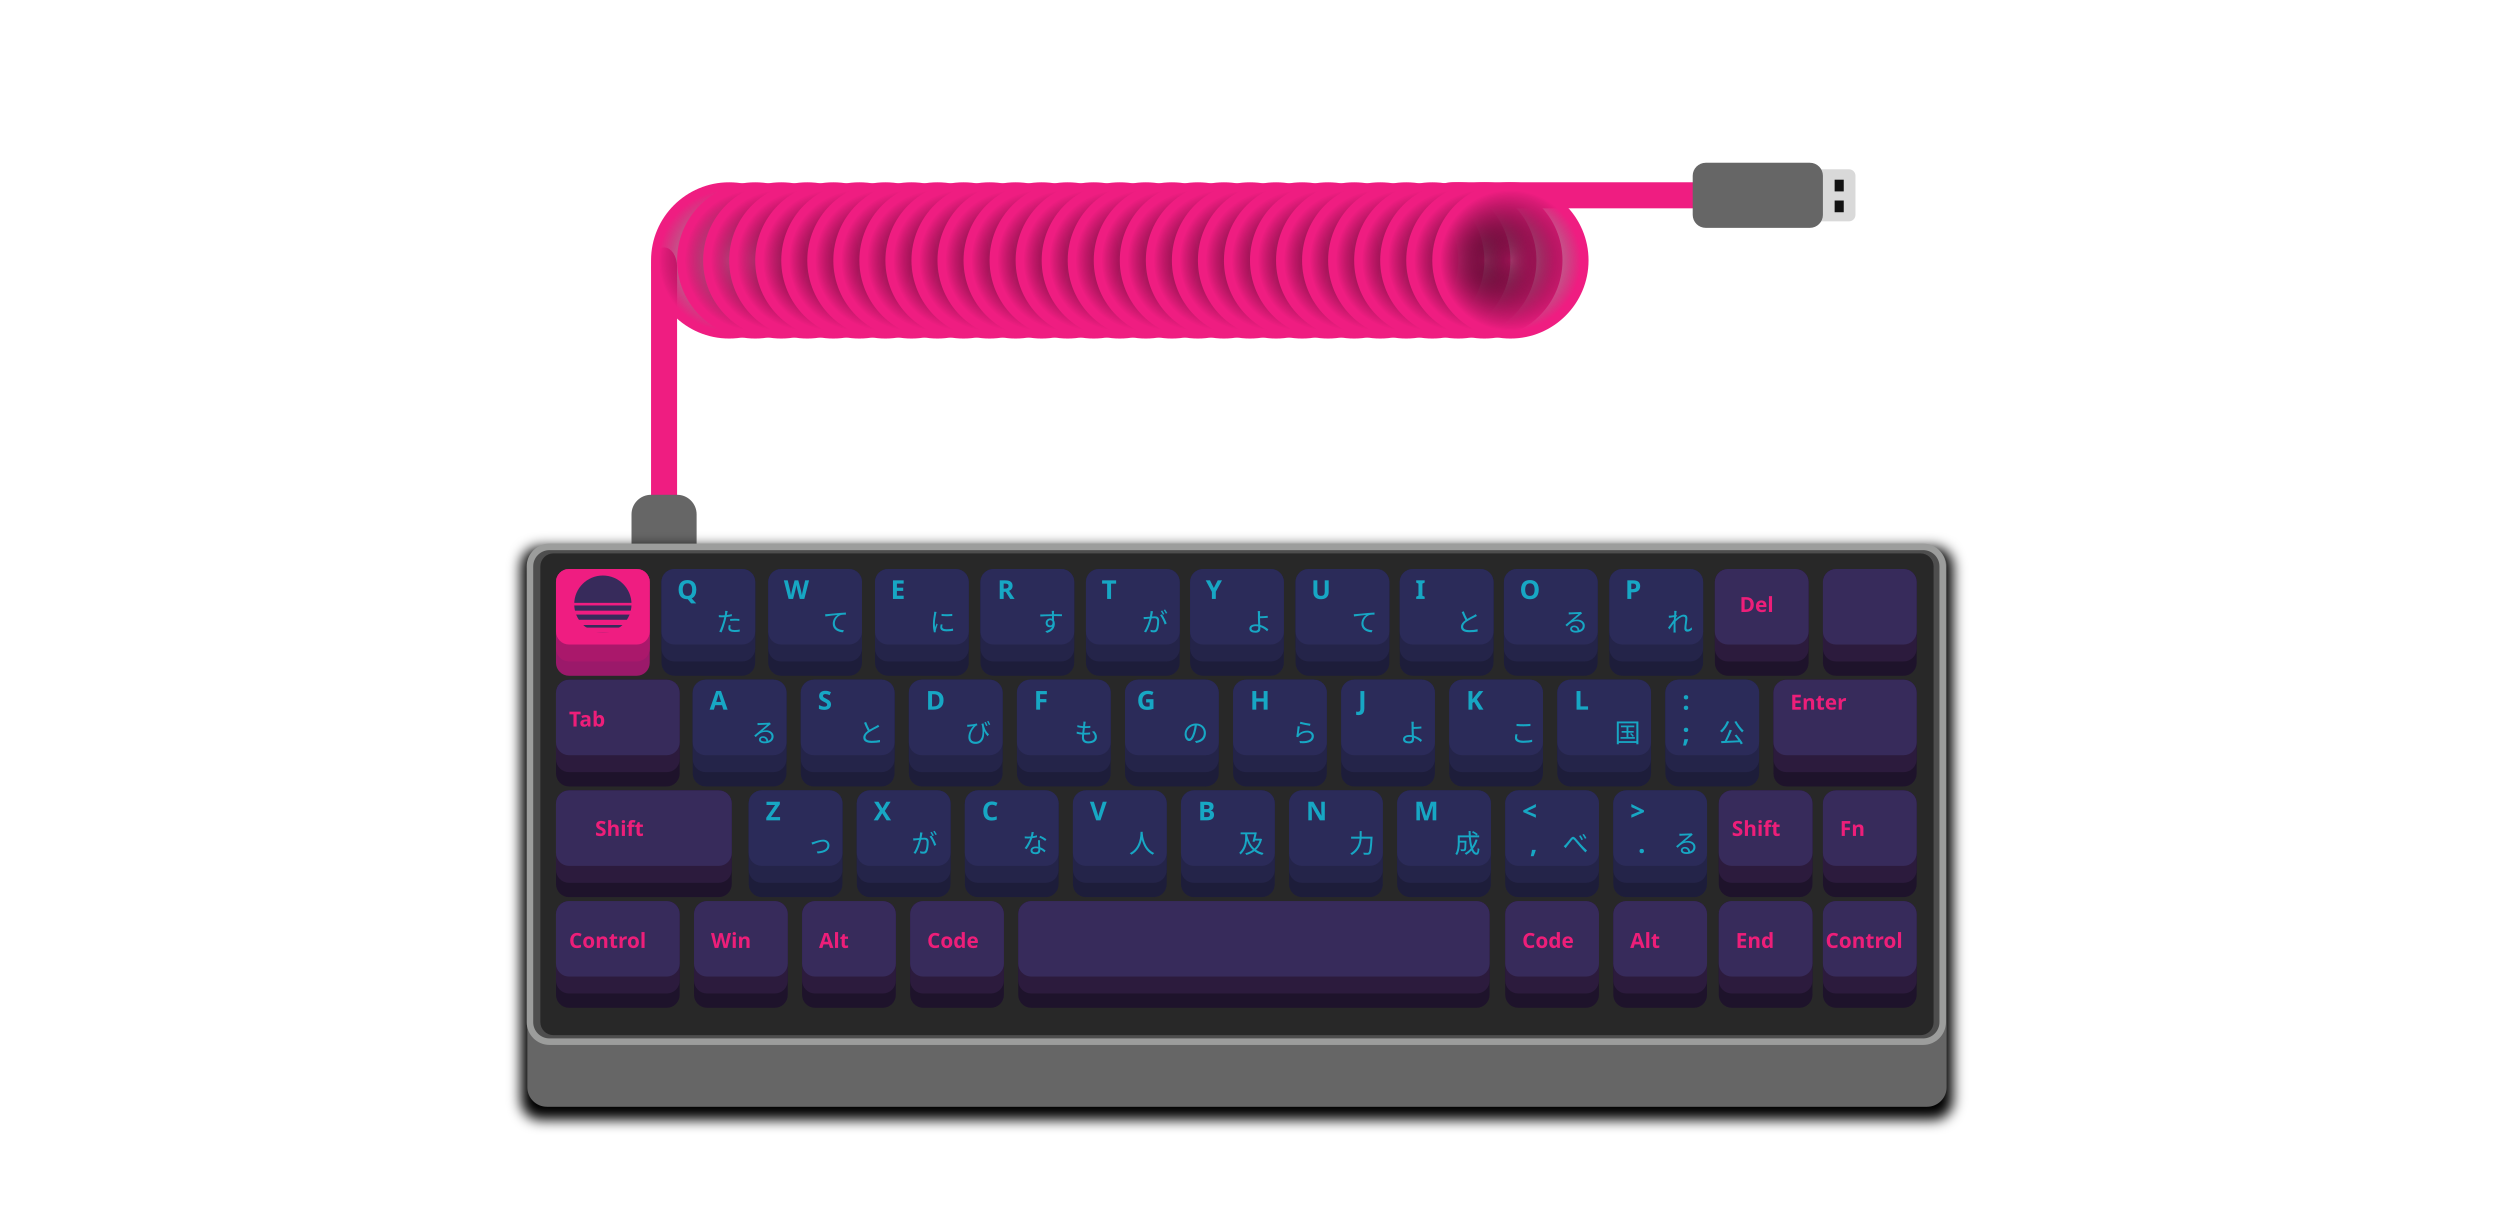
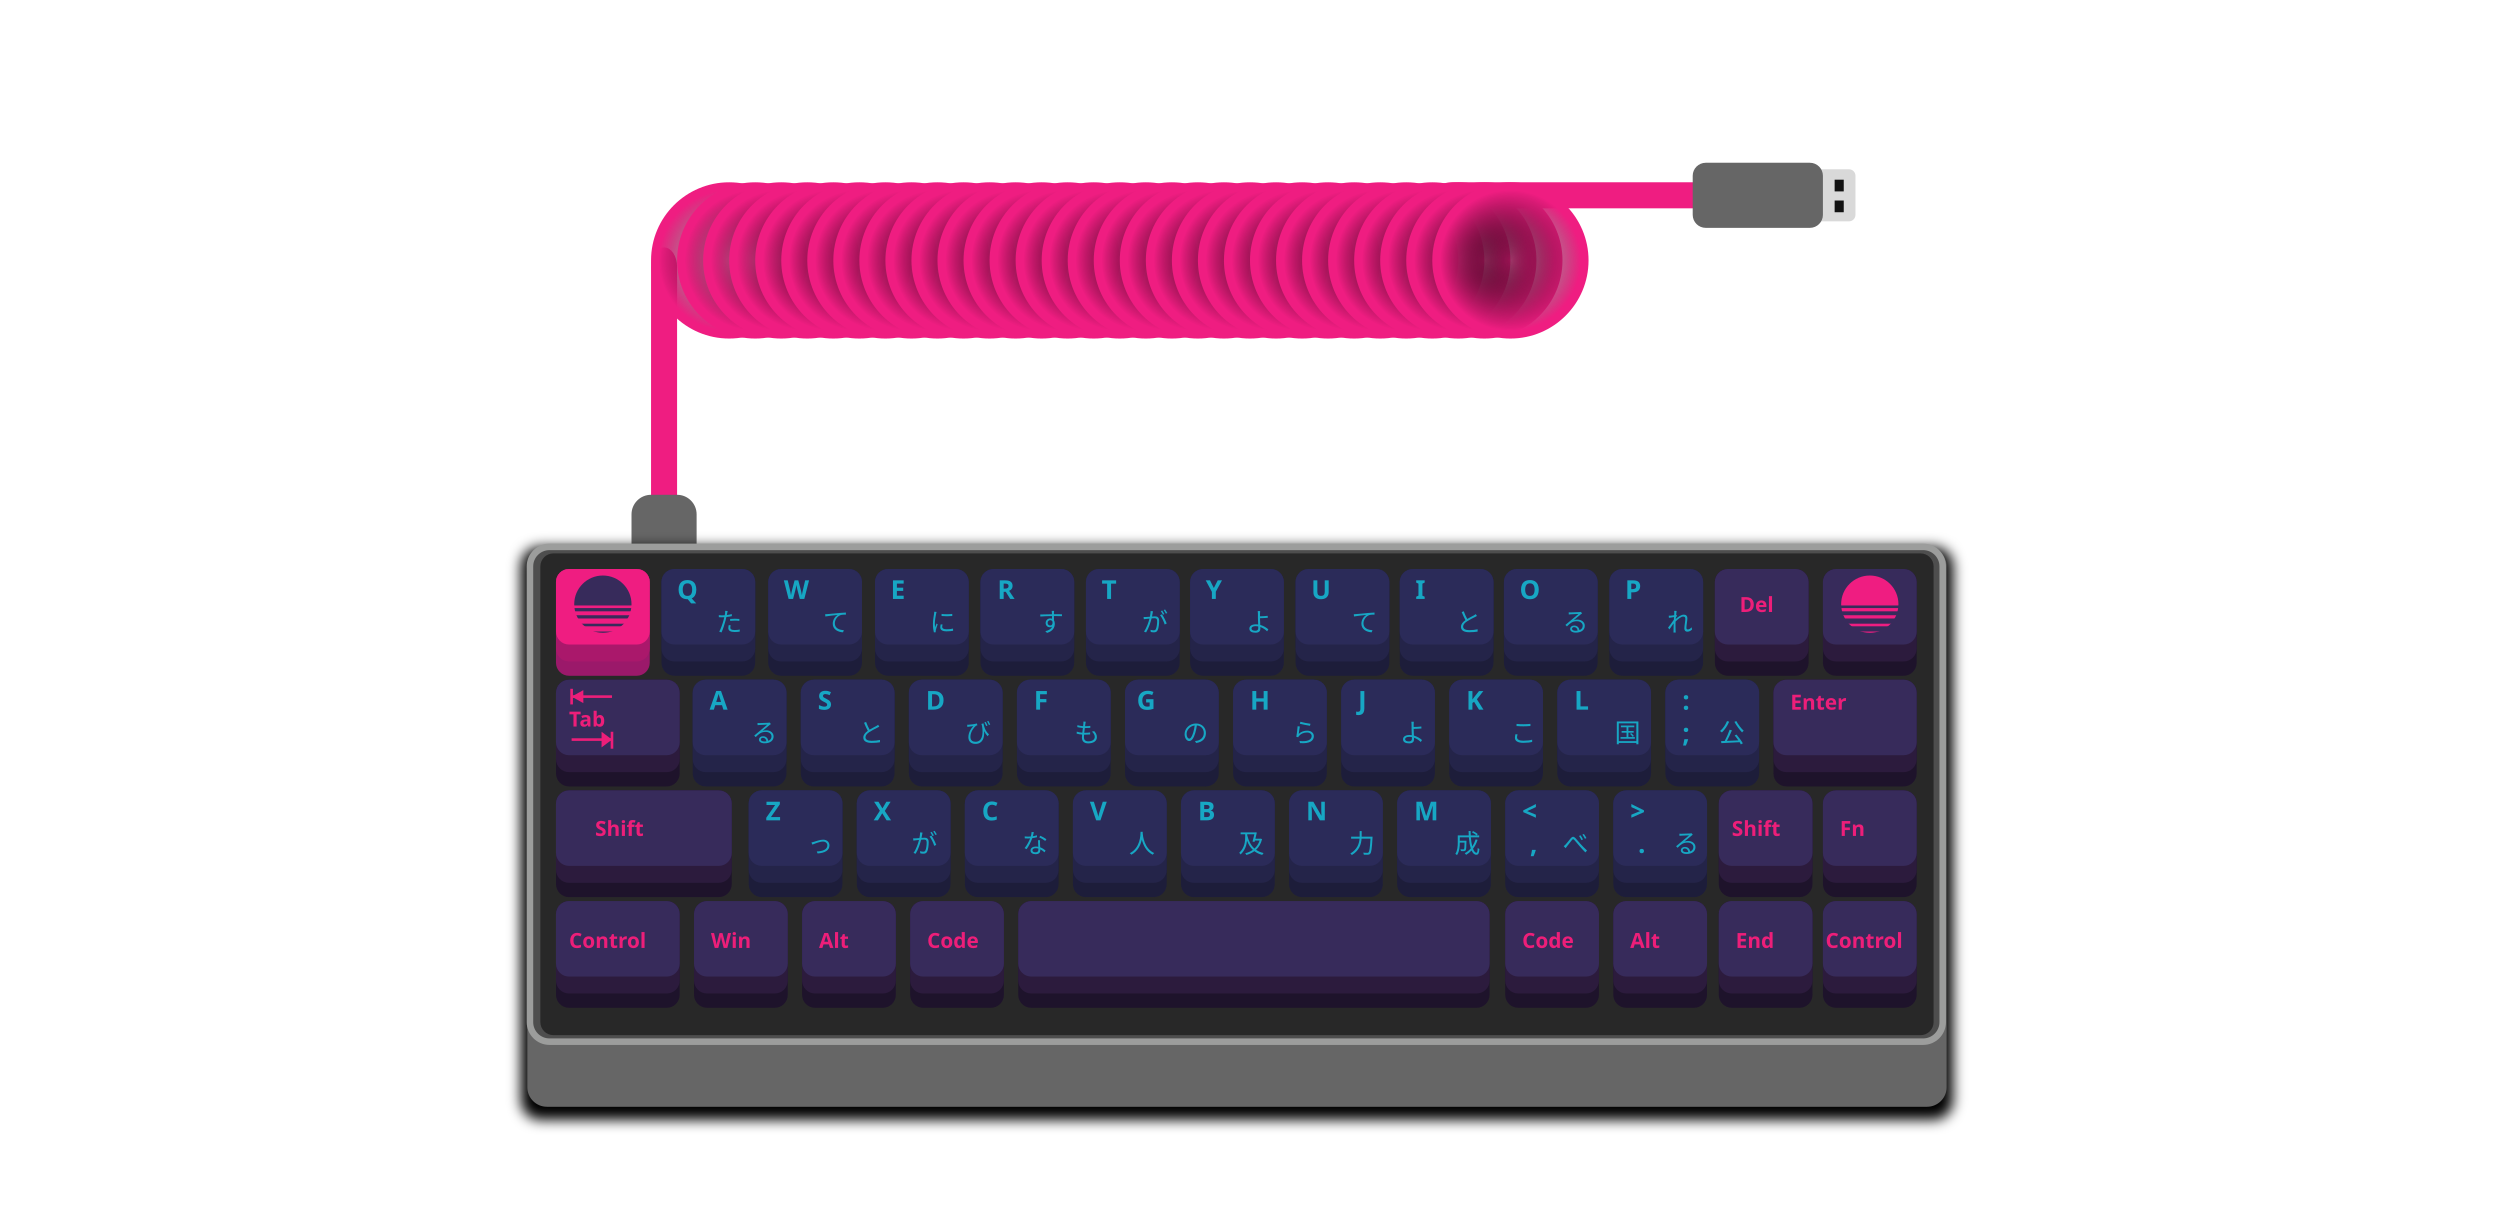
<svg xmlns="http://www.w3.org/2000/svg" version="1.1" width="100%" height="100%" viewBox="0 0 1920 930">
  <style>
        .rgb {
            animation-name: rgb;
            animation-duration: 5s;
	        animation-iteration-count: infinite;
	        animation-direction: alternate;
	        animation-timing-function: linear; 
        }
        @keyframes rgb {
            0% { fill: #ee6055; }
            25% { fill: #60d394; }
            50% { fill: #aaf683; }
            75% { fill: #ffd97d; }
            100% { fill: #ff9b85; }
        }
</style>
  <defs>
    <filter id="blur">
      <feGaussianBlur in="SourceGraphic" stdDeviation="5" />
    </filter>
    <radialGradient id="gradiente" cx="50%" cy="50%" r="50%" fx="50%" fy="50%">
      <stop offset="0%" style="stop-color:black;stop-opacity:0" />
      <stop offset="90%" style="stop-color:#ef1d81;stop-opacity:1" />
    </radialGradient>
  </defs>
  <rect x="500" y="190" rx="15" ry="15" width="20" height="250" fill="#ef1d81" />
  <rect x="485" y="380" rx="15" ry="15" width="50" height="100" fill="#666666" />
  <rect x="1100" y="140" rx="15" ry="15" width="240" height="20" fill="#ef1d81" />
  <rect x="1385" y="130" rx="5" ry="5" width="40" height="40" fill="#d9d9d9" />
  <rect x="1300" y="125" rx="10" ry="10" width="100" height="50" fill="#666666" />
  <rect x="1409" y="138" width="7" height="9" fill="#121212" />
  <rect x="1409" y="154" width="7" height="9" fill="#121212" />
  <circle cx="560" cy="200" r="60" fill="url(#gradiente)" />
  <circle cx="580" cy="200" r="60" fill="url(#gradiente)" />
  <circle cx="600" cy="200" r="60" fill="url(#gradiente)" />
  <circle cx="620" cy="200" r="60" fill="url(#gradiente)" />
  <circle cx="640" cy="200" r="60" fill="url(#gradiente)" />
  <circle cx="660" cy="200" r="60" fill="url(#gradiente)" />
  <circle cx="680" cy="200" r="60" fill="url(#gradiente)" />
  <circle cx="700" cy="200" r="60" fill="url(#gradiente)" />
  <circle cx="720" cy="200" r="60" fill="url(#gradiente)" />
  <circle cx="740" cy="200" r="60" fill="url(#gradiente)" />
  <circle cx="760" cy="200" r="60" fill="url(#gradiente)" />
  <circle cx="780" cy="200" r="60" fill="url(#gradiente)" />
  <circle cx="800" cy="200" r="60" fill="url(#gradiente)" />
  <circle cx="820" cy="200" r="60" fill="url(#gradiente)" />
  <circle cx="840" cy="200" r="60" fill="url(#gradiente)" />
  <circle cx="860" cy="200" r="60" fill="url(#gradiente)" />
  <circle cx="880" cy="200" r="60" fill="url(#gradiente)" />
  <circle cx="900" cy="200" r="60" fill="url(#gradiente)" />
  <circle cx="920" cy="200" r="60" fill="url(#gradiente)" />
  <circle cx="940" cy="200" r="60" fill="url(#gradiente)" />
  <circle cx="960" cy="200" r="60" fill="url(#gradiente)" />
  <circle cx="980" cy="200" r="60" fill="url(#gradiente)" />
  <circle cx="1000" cy="200" r="60" fill="url(#gradiente)" />
  <circle cx="1020" cy="200" r="60" fill="url(#gradiente)" />
  <circle cx="1040" cy="200" r="60" fill="url(#gradiente)" />
  <circle cx="1060" cy="200" r="60" fill="url(#gradiente)" />
  <circle cx="1080" cy="200" r="60" fill="url(#gradiente)" />
  <circle cx="1100" cy="200" r="60" fill="url(#gradiente)" />
  <circle cx="1120" cy="200" r="60" fill="url(#gradiente)" />
  <circle cx="1140" cy="200" r="60" fill="url(#gradiente)" />
  <circle cx="1160" cy="200" r="60" fill="url(#gradiente)" />
  <rect x="400" y="420" rx="15" ry="15" width="1100" height="440" class="rgb" filter="url(#blur)" />
  <rect x="405" y="420" rx="15" ry="15" width="1090" height="430" fill="#666666" />
  <rect x="407" y="420" rx="15" ry="15" width="1085" height="380" fill="#4e4e4e" stroke="#9c9d9c" stroke-width="5" />
  <rect x="415" y="425" rx="10" ry="10" width="1070" height="370" fill="#282828" />
  <rect x="427" y="437" rx="10" ry="10" width="72" height="82" fill="#9b196a" />
  <rect x="427" y="437" rx="10" ry="10" width="72" height="71" fill="#aa186b" />
  <rect x="427" y="437" rx="10" ry="10" width="72" height="58" fill="#ef1d81" />
  <circle cx="463" cy="464" r="22" fill="#372b5b" />
-   <rect x="430" y="463" width="65" height="2" fill="#ef1d81" />
-   <rect x="430" y="469" width="65" height="3" fill="#ef1d81" />
-   <rect x="430" y="476" width="65" height="4" fill="#ef1d81" />
-   <rect x="430" y="482" width="65" height="4" fill="#ef1d81" />
+   <line x1="430" y1="466" x2="490" y2="466" stroke="#ef1d81" stroke-width="2" />
+   <line x1="430" y1="471" x2="490" y2="471" stroke="#ef1d81" stroke-width="3" />
+   <line x1="430" y1="477" x2="490" y2="477" stroke="#ef1d81" stroke-width="4" />
+   <line x1="430" y1="483" x2="490" y2="483" stroke="#ef1d81" stroke-width="4" />
  <rect x="508" y="437" rx="10" ry="10" width="72" height="82" fill="#1d1d3a" />
  <rect x="508" y="437" rx="10" ry="10" width="72" height="71" fill="#242449" />
  <rect x="508" y="437" rx="10" ry="10" width="72" height="58" fill="#2b2b59" />
  <text x="520" y="460" fill="#17a7c4" font-family="Verdana" font-weight="600" font-size="20">Q</text>
  <text x="550" y="485" fill="#17a7c4" font-family="Verdana" font-weight="500" font-size="20">た</text>
  <rect x="590" y="437" rx="10" ry="10" width="72" height="82" fill="#1d1d3a" />
  <rect x="590" y="437" rx="10" ry="10" width="72" height="71" fill="#242449" />
  <rect x="590" y="437" rx="10" ry="10" width="72" height="58" fill="#2b2b59" />
  <text x="602" y="460" fill="#17a7c4" font-family="Verdana" font-weight="600" font-size="20">W</text>
  <text x="632" y="485" fill="#17a7c4" font-family="Verdana" font-weight="500" font-size="20">て</text>
  <rect x="672" y="437" rx="10" ry="10" width="72" height="82" fill="#1d1d3a" />
  <rect x="672" y="437" rx="10" ry="10" width="72" height="71" fill="#242449" />
  <rect x="672" y="437" rx="10" ry="10" width="72" height="58" fill="#2b2b59" />
  <text x="684" y="460" fill="#17a7c4" font-family="Verdana" font-weight="600" font-size="20">E</text>
  <text x="714" y="485" fill="#17a7c4" font-family="Verdana" font-weight="500" font-size="20">に</text>
  <rect x="753" y="437" rx="10" ry="10" width="72" height="82" fill="#1d1d3a" />
  <rect x="753" y="437" rx="10" ry="10" width="72" height="71" fill="#242449" />
  <rect x="753" y="437" rx="10" ry="10" width="72" height="58" fill="#2b2b59" />
  <text x="766" y="460" fill="#17a7c4" font-family="Verdana" font-weight="600" font-size="20">R</text>
  <text x="797" y="485" fill="#17a7c4" font-family="Verdana" font-weight="500" font-size="20">す</text>
  <rect x="834" y="437" rx="10" ry="10" width="72" height="82" fill="#1d1d3a" />
  <rect x="834" y="437" rx="10" ry="10" width="72" height="71" fill="#242449" />
  <rect x="834" y="437" rx="10" ry="10" width="72" height="58" fill="#2b2b59" />
  <text x="846" y="460" fill="#17a7c4" font-family="Verdana" font-weight="600" font-size="20">T</text>
  <text x="877" y="485" fill="#17a7c4" font-family="Verdana" font-weight="500" font-size="20">が</text>
  <rect x="914" y="437" rx="10" ry="10" width="72" height="82" fill="#1d1d3a" />
  <rect x="914" y="437" rx="10" ry="10" width="72" height="71" fill="#242449" />
  <rect x="914" y="437" rx="10" ry="10" width="72" height="58" fill="#2b2b59" />
  <text x="926" y="460" fill="#17a7c4" font-family="Verdana" font-weight="600" font-size="20">Y</text>
  <text x="957" y="485" fill="#17a7c4" font-family="Verdana" font-weight="500" font-size="20">よ</text>
  <rect x="995" y="437" rx="10" ry="10" width="72" height="82" fill="#1d1d3a" />
  <rect x="995" y="437" rx="10" ry="10" width="72" height="71" fill="#242449" />
  <rect x="995" y="437" rx="10" ry="10" width="72" height="58" fill="#2b2b59" />
  <text x="1007" y="460" fill="#17a7c4" font-family="Verdana" font-weight="600" font-size="20">U</text>
  <text x="1038" y="485" fill="#17a7c4" font-family="Verdana" font-weight="500" font-size="20">て</text>
  <rect x="1075" y="437" rx="10" ry="10" width="72" height="82" fill="#1d1d3a" />
  <rect x="1075" y="437" rx="10" ry="10" width="72" height="71" fill="#242449" />
  <rect x="1075" y="437" rx="10" ry="10" width="72" height="58" fill="#2b2b59" />
  <text x="1087" y="460" fill="#17a7c4" font-family="Verdana" font-weight="600" font-size="20">I</text>
  <text x="1118" y="485" fill="#17a7c4" font-family="Verdana" font-weight="500" font-size="20">と</text>
  <rect x="1155" y="437" rx="10" ry="10" width="72" height="82" fill="#1d1d3a" />
  <rect x="1155" y="437" rx="10" ry="10" width="72" height="71" fill="#242449" />
  <rect x="1155" y="437" rx="10" ry="10" width="72" height="58" fill="#2b2b59" />
  <text x="1167" y="460" fill="#17a7c4" font-family="Verdana" font-weight="600" font-size="20">O</text>
  <text x="1200" y="485" fill="#17a7c4" font-family="Verdana" font-weight="500" font-size="20">る</text>
  <rect x="1236" y="437" rx="10" ry="10" width="72" height="82" fill="#1d1d3a" />
  <rect x="1236" y="437" rx="10" ry="10" width="72" height="71" fill="#242449" />
  <rect x="1236" y="437" rx="10" ry="10" width="72" height="58" fill="#2b2b59" />
  <text x="1248" y="460" fill="#17a7c4" font-family="Verdana" font-weight="600" font-size="20">P</text>
  <text x="1280" y="485" fill="#17a7c4" font-family="Verdana" font-weight="500" font-size="20">れ</text>
  <rect x="1317" y="437" rx="10" ry="10" width="72" height="82" fill="#1e132b" />
  <rect x="1317" y="437" rx="10" ry="10" width="72" height="71" fill="#2c1b3d" />
  <rect x="1317" y="437" rx="10" ry="10" width="72" height="58" fill="#372b5b" />
  <text x="1336" y="470" fill="#ed1e79" font-family="Verdana" font-weight="600" font-size="16">Del</text>
  <rect x="1400" y="437" rx="10" ry="10" width="72" height="82" fill="#1e132b" />
  <rect x="1400" y="437" rx="10" ry="10" width="72" height="71" fill="#2c1b3d" />
  <rect x="1400" y="437" rx="10" ry="10" width="72" height="58" fill="#372b5b" />
+   <circle cx="1436" cy="464" r="22" fill="#ef1d81" />
+   <line x1="1410" y1="466" x2="1460" y2="466" stroke="#372b5b" stroke-width="2" />
+   <line x1="1410" y1="471" x2="1460" y2="471" stroke="#372b5b" stroke-width="3" />
+   <line x1="1410" y1="477" x2="1460" y2="477" stroke="#372b5b" stroke-width="4" />
+   <line x1="1410" y1="483" x2="1460" y2="483" stroke="#372b5b" stroke-width="4" />
  <rect x="427" y="522" rx="10" ry="10" width="95" height="82" fill="#1e132b" />
  <rect x="427" y="522" rx="10" ry="10" width="95" height="71" fill="#2c1b3d" />
  <rect x="427" y="522" rx="10" ry="10" width="95" height="58" fill="#372b5b" />
  <text x="437" y="558" fill="#ed1e79" font-family="Verdana" font-weight="600" font-size="16">Tab</text>
+   <line x1="439" y1="535" x2="470" y2="535" stroke="#ed1e79" stroke-width="2" />
+   <line x1="439" y1="568" x2="470" y2="568" stroke="#ed1e79" stroke-width="2" />
+   <line x1="439" y1="541" x2="439" y2="529" stroke="#ed1e79" stroke-width="2" />
+   <line x1="470" y1="575" x2="470" y2="562" stroke="#ed1e79" stroke-width="2" />
+   <polygon points="439,535 448,530 448,540" fill="#ed1e79" />
+   <polygon points="470,568 462,574 462,562" fill="#ed1e79" />
  <rect x="532" y="522" rx="10" ry="10" width="72" height="82" fill="#1d1d3a" />
  <rect x="532" y="522" rx="10" ry="10" width="72" height="71" fill="#242449" />
  <rect x="532" y="522" rx="10" ry="10" width="72" height="58" fill="#2b2b59" />
  <text x="545" y="545" fill="#17a7c4" font-family="Verdana" font-weight="600" font-size="20">A</text>
  <text x="577" y="570" fill="#17a7c4" font-family="Verdana" font-weight="500" font-size="20">る</text>
  <rect x="615" y="522" rx="10" ry="10" width="72" height="82" fill="#1d1d3a" />
  <rect x="615" y="522" rx="10" ry="10" width="72" height="71" fill="#242449" />
  <rect x="615" y="522" rx="10" ry="10" width="72" height="58" fill="#2b2b59" />
  <text x="628" y="545" fill="#17a7c4" font-family="Verdana" font-weight="600" font-size="20">S</text>
  <text x="659" y="570" fill="#17a7c4" font-family="Verdana" font-weight="500" font-size="20">と</text>
  <rect x="698" y="522" rx="10" ry="10" width="72" height="82" fill="#1d1d3a" />
  <rect x="698" y="522" rx="10" ry="10" width="72" height="71" fill="#242449" />
  <rect x="698" y="522" rx="10" ry="10" width="72" height="58" fill="#2b2b59" />
  <text x="711" y="545" fill="#17a7c4" font-family="Verdana" font-weight="600" font-size="20">D</text>
  <text x="741" y="570" fill="#17a7c4" font-family="Verdana" font-weight="500" font-size="20">び</text>
  <rect x="781" y="522" rx="10" ry="10" width="72" height="82" fill="#1d1d3a" />
  <rect x="781" y="522" rx="10" ry="10" width="72" height="71" fill="#242449" />
  <rect x="781" y="522" rx="10" ry="10" width="72" height="58" fill="#2b2b59" />
  <text x="794" y="545" fill="#17a7c4" font-family="Verdana" font-weight="600" font-size="20">F</text>
  <text x="825" y="570" fill="#17a7c4" font-family="Verdana" font-weight="500" font-size="20">も</text>
  <rect x="864" y="522" rx="10" ry="10" width="72" height="82" fill="#1d1d3a" />
  <rect x="864" y="522" rx="10" ry="10" width="72" height="71" fill="#242449" />
  <rect x="864" y="522" rx="10" ry="10" width="72" height="58" fill="#2b2b59" />
  <text x="873" y="545" fill="#17a7c4" font-family="Verdana" font-weight="600" font-size="20">G</text>
  <text x="908" y="570" fill="#17a7c4" font-family="Verdana" font-weight="500" font-size="20">の</text>
  <rect x="947" y="522" rx="10" ry="10" width="72" height="82" fill="#1d1d3a" />
  <rect x="947" y="522" rx="10" ry="10" width="72" height="71" fill="#242449" />
  <rect x="947" y="522" rx="10" ry="10" width="72" height="58" fill="#2b2b59" />
  <text x="960" y="545" fill="#17a7c4" font-family="Verdana" font-weight="600" font-size="20">H</text>
  <text x="992" y="570" fill="#17a7c4" font-family="Verdana" font-weight="500" font-size="20">ら</text>
  <rect x="1030" y="522" rx="10" ry="10" width="72" height="82" fill="#1d1d3a" />
  <rect x="1030" y="522" rx="10" ry="10" width="72" height="71" fill="#242449" />
  <rect x="1030" y="522" rx="10" ry="10" width="72" height="58" fill="#2b2b59" />
  <text x="1043" y="545" fill="#17a7c4" font-family="Verdana" font-weight="600" font-size="20">J</text>
  <text x="1075" y="570" fill="#17a7c4" font-family="Verdana" font-weight="500" font-size="20">よ</text>
  <rect x="1113" y="522" rx="10" ry="10" width="72" height="82" fill="#1d1d3a" />
  <rect x="1113" y="522" rx="10" ry="10" width="72" height="71" fill="#242449" />
  <rect x="1113" y="522" rx="10" ry="10" width="72" height="58" fill="#2b2b59" />
  <text x="1126" y="545" fill="#17a7c4" font-family="Verdana" font-weight="600" font-size="20">K</text>
  <text x="1160" y="570" fill="#17a7c4" font-family="Verdana" font-weight="500" font-size="20">こ</text>
  <rect x="1196" y="522" rx="10" ry="10" width="72" height="82" fill="#1d1d3a" />
  <rect x="1196" y="522" rx="10" ry="10" width="72" height="71" fill="#242449" />
  <rect x="1196" y="522" rx="10" ry="10" width="72" height="58" fill="#2b2b59" />
  <text x="1209" y="545" fill="#17a7c4" font-family="Verdana" font-weight="600" font-size="20">L</text>
  <text x="1240" y="570" fill="#17a7c4" font-family="Verdana" font-weight="500" font-size="20">国</text>
  <rect x="1279" y="522" rx="10" ry="10" width="72" height="82" fill="#1d1d3a" />
  <rect x="1279" y="522" rx="10" ry="10" width="72" height="71" fill="#242449" />
  <rect x="1279" y="522" rx="10" ry="10" width="72" height="58" fill="#2b2b59" />
  <text x="1292" y="545" fill="#17a7c4" font-family="Verdana" font-weight="600" font-size="20">:</text>
  <text x="1292" y="570" fill="#17a7c4" font-family="Verdana" font-weight="600" font-size="20">;</text>
  <text x="1320" y="570" fill="#17a7c4" font-family="Verdana" font-weight="500" font-size="20">公</text>
  <rect x="1362" y="522" rx="10" ry="10" width="110" height="82" fill="#1e132b" />
  <rect x="1362" y="522" rx="10" ry="10" width="110" height="71" fill="#2c1b3d" />
  <rect x="1362" y="522" rx="10" ry="10" width="110" height="58" fill="#372b5b" />
  <text x="1375" y="545" fill="#ed1e79" font-family="Verdana" font-weight="600" font-size="16">Enter</text>
  <rect x="427" y="607" rx="10" ry="10" width="135" height="82" fill="#1e132b" />
  <rect x="427" y="607" rx="10" ry="10" width="135" height="71" fill="#2c1b3d" />
  <rect x="427" y="607" rx="10" ry="10" width="135" height="58" fill="#372b5b" />
  <text x="457" y="642" fill="#ed1e79" font-family="Verdana" font-weight="600" font-size="16">Shift</text>
  <rect x="575" y="607" rx="10" ry="10" width="72" height="82" fill="#1d1d3a" />
  <rect x="575" y="607" rx="10" ry="10" width="72" height="71" fill="#242449" />
  <rect x="575" y="607" rx="10" ry="10" width="72" height="58" fill="#2b2b59" />
  <text x="588" y="630" fill="#17a7c4" font-family="Verdana" font-weight="600" font-size="20">Z</text>
  <text x="620" y="655" fill="#17a7c4" font-family="Verdana" font-weight="500" font-size="20">っ</text>
  <rect x="658" y="607" rx="10" ry="10" width="72" height="82" fill="#1d1d3a" />
  <rect x="658" y="607" rx="10" ry="10" width="72" height="71" fill="#242449" />
  <rect x="658" y="607" rx="10" ry="10" width="72" height="58" fill="#2b2b59" />
  <text x="671" y="630" fill="#17a7c4" font-family="Verdana" font-weight="600" font-size="20">X</text>
  <text x="700" y="655" fill="#17a7c4" font-family="Verdana" font-weight="500" font-size="20">が</text>
  <rect x="741" y="607" rx="10" ry="10" width="72" height="82" fill="#1d1d3a" />
  <rect x="741" y="607" rx="10" ry="10" width="72" height="71" fill="#242449" />
  <rect x="741" y="607" rx="10" ry="10" width="72" height="58" fill="#2b2b59" />
  <text x="754" y="630" fill="#17a7c4" font-family="Verdana" font-weight="600" font-size="20">C</text>
  <text x="785" y="655" fill="#17a7c4" font-family="Verdana" font-weight="500" font-size="20">な</text>
  <rect x="824" y="607" rx="10" ry="10" width="72" height="82" fill="#1d1d3a" />
  <rect x="824" y="607" rx="10" ry="10" width="72" height="71" fill="#242449" />
  <rect x="824" y="607" rx="10" ry="10" width="72" height="58" fill="#2b2b59" />
  <text x="837" y="630" fill="#17a7c4" font-family="Verdana" font-weight="600" font-size="20">V</text>
  <text x="867" y="655" fill="#17a7c4" font-family="Verdana" font-weight="500" font-size="20">人</text>
  <rect x="907" y="607" rx="10" ry="10" width="72" height="82" fill="#1d1d3a" />
  <rect x="907" y="607" rx="10" ry="10" width="72" height="71" fill="#242449" />
  <rect x="907" y="607" rx="10" ry="10" width="72" height="58" fill="#2b2b59" />
  <text x="920" y="630" fill="#17a7c4" font-family="Verdana" font-weight="600" font-size="20">B</text>
  <text x="951" y="655" fill="#17a7c4" font-family="Verdana" font-weight="500" font-size="20">及</text>
  <rect x="990" y="607" rx="10" ry="10" width="72" height="82" fill="#1d1d3a" />
  <rect x="990" y="607" rx="10" ry="10" width="72" height="71" fill="#242449" />
  <rect x="990" y="607" rx="10" ry="10" width="72" height="58" fill="#2b2b59" />
  <text x="1003" y="630" fill="#17a7c4" font-family="Verdana" font-weight="600" font-size="20">N</text>
  <text x="1036" y="655" fill="#17a7c4" font-family="Verdana" font-weight="500" font-size="20">力</text>
  <rect x="1073" y="607" rx="10" ry="10" width="72" height="82" fill="#1d1d3a" />
  <rect x="1073" y="607" rx="10" ry="10" width="72" height="71" fill="#242449" />
  <rect x="1073" y="607" rx="10" ry="10" width="72" height="58" fill="#2b2b59" />
  <text x="1086" y="630" fill="#17a7c4" font-family="Verdana" font-weight="600" font-size="20">M</text>
  <text x="1117" y="655" fill="#17a7c4" font-family="Verdana" font-weight="500" font-size="20">成</text>
  <rect x="1156" y="607" rx="10" ry="10" width="72" height="82" fill="#1d1d3a" />
  <rect x="1156" y="607" rx="10" ry="10" width="72" height="71" fill="#242449" />
  <rect x="1156" y="607" rx="10" ry="10" width="72" height="58" fill="#2b2b59" />
  <text x="1169" y="630" fill="#17a7c4" font-family="Verdana" font-weight="600" font-size="20">&lt;</text>
  <text x="1175" y="655" fill="#17a7c4" font-family="Verdana" font-weight="600" font-size="20">,</text>
  <text x="1200" y="655" fill="#17a7c4" font-family="Verdana" font-weight="500" font-size="20">べ</text>
  <rect x="1239" y="607" rx="10" ry="10" width="72" height="82" fill="#1d1d3a" />
  <rect x="1239" y="607" rx="10" ry="10" width="72" height="71" fill="#242449" />
  <rect x="1239" y="607" rx="10" ry="10" width="72" height="58" fill="#2b2b59" />
  <text x="1252" y="630" fill="#17a7c4" font-family="Verdana" font-weight="600" font-size="20">&gt;</text>
  <text x="1258" y="655" fill="#17a7c4" font-family="Verdana" font-weight="600" font-size="20">.</text>
  <text x="1285" y="655" fill="#17a7c4" font-family="Verdana" font-weight="500" font-size="20">る</text>
  <rect x="1320" y="607" rx="10" ry="10" width="72" height="82" fill="#1e132b" />
  <rect x="1320" y="607" rx="10" ry="10" width="72" height="71" fill="#2c1b3d" />
  <rect x="1320" y="607" rx="10" ry="10" width="72" height="58" fill="#372b5b" />
  <text x="1330" y="642" fill="#ed1e79" font-family="Verdana" font-weight="600" font-size="16">Shift</text>
  <rect x="1400" y="607" rx="10" ry="10" width="72" height="82" fill="#1e132b" />
  <rect x="1400" y="607" rx="10" ry="10" width="72" height="71" fill="#2c1b3d" />
  <rect x="1400" y="607" rx="10" ry="10" width="72" height="58" fill="#372b5b" />
  <text x="1413" y="642" fill="#ed1e79" font-family="Verdana" font-weight="600" font-size="16">Fn</text>
  <rect x="427" y="692" rx="10" ry="10" width="95" height="82" fill="#1e132b" />
  <rect x="427" y="692" rx="10" ry="10" width="95" height="71" fill="#2c1b3d" />
  <rect x="427" y="692" rx="10" ry="10" width="95" height="58" fill="#372b5b" />
  <text x="437" y="728" fill="#ed1e79" font-family="Verdana" font-weight="600" font-size="16">Control</text>
  <rect x="533" y="692" rx="10" ry="10" width="72" height="82" fill="#1e132b" />
  <rect x="533" y="692" rx="10" ry="10" width="72" height="71" fill="#2c1b3d" />
  <rect x="533" y="692" rx="10" ry="10" width="72" height="58" fill="#372b5b" />
  <text x="546" y="728" fill="#ed1e79" font-family="Verdana" font-weight="600" font-size="16">Win</text>
  <rect x="616" y="692" rx="10" ry="10" width="72" height="82" fill="#1e132b" />
  <rect x="616" y="692" rx="10" ry="10" width="72" height="71" fill="#2c1b3d" />
  <rect x="616" y="692" rx="10" ry="10" width="72" height="58" fill="#372b5b" />
  <text x="629" y="728" fill="#ed1e79" font-family="Verdana" font-weight="600" font-size="16">Alt</text>
  <rect x="699" y="692" rx="10" ry="10" width="72" height="82" fill="#1e132b" />
  <rect x="699" y="692" rx="10" ry="10" width="72" height="71" fill="#2c1b3d" />
  <rect x="699" y="692" rx="10" ry="10" width="72" height="58" fill="#372b5b" />
  <text x="712" y="728" fill="#ed1e79" font-family="Verdana" font-weight="600" font-size="16">Code</text>
  <rect x="782" y="692" rx="10" ry="10" width="362" height="82" fill="#1e132b" />
  <rect x="782" y="692" rx="10" ry="10" width="362" height="71" fill="#2c1b3d" />
  <rect x="782" y="692" rx="10" ry="10" width="362" height="58" fill="#372b5b" />
  <rect x="1156" y="692" rx="10" ry="10" width="72" height="82" fill="#1e132b" />
  <rect x="1156" y="692" rx="10" ry="10" width="72" height="71" fill="#2c1b3d" />
  <rect x="1156" y="692" rx="10" ry="10" width="72" height="58" fill="#372b5b" />
  <text x="1169" y="728" fill="#ed1e79" font-family="Verdana" font-weight="600" font-size="16">Code</text>
  <rect x="1239" y="692" rx="10" ry="10" width="72" height="82" fill="#1e132b" />
  <rect x="1239" y="692" rx="10" ry="10" width="72" height="71" fill="#2c1b3d" />
  <rect x="1239" y="692" rx="10" ry="10" width="72" height="58" fill="#372b5b" />
  <text x="1252" y="728" fill="#ed1e79" font-family="Verdana" font-weight="600" font-size="16">Alt</text>
  <rect x="1320" y="692" rx="10" ry="10" width="72" height="82" fill="#1e132b" />
  <rect x="1320" y="692" rx="10" ry="10" width="72" height="71" fill="#2c1b3d" />
  <rect x="1320" y="692" rx="10" ry="10" width="72" height="58" fill="#372b5b" />
  <text x="1333" y="728" fill="#ed1e79" font-family="Verdana" font-weight="600" font-size="16">End</text>
  <rect x="1400" y="692" rx="10" ry="10" width="72" height="82" fill="#1e132b" />
  <rect x="1400" y="692" rx="10" ry="10" width="72" height="71" fill="#2c1b3d" />
  <rect x="1400" y="692" rx="10" ry="10" width="72" height="58" fill="#372b5b" />
  <text x="1402" y="728" fill="#ed1e79" font-family="Verdana" font-weight="600" font-size="16">Control</text>
</svg>
